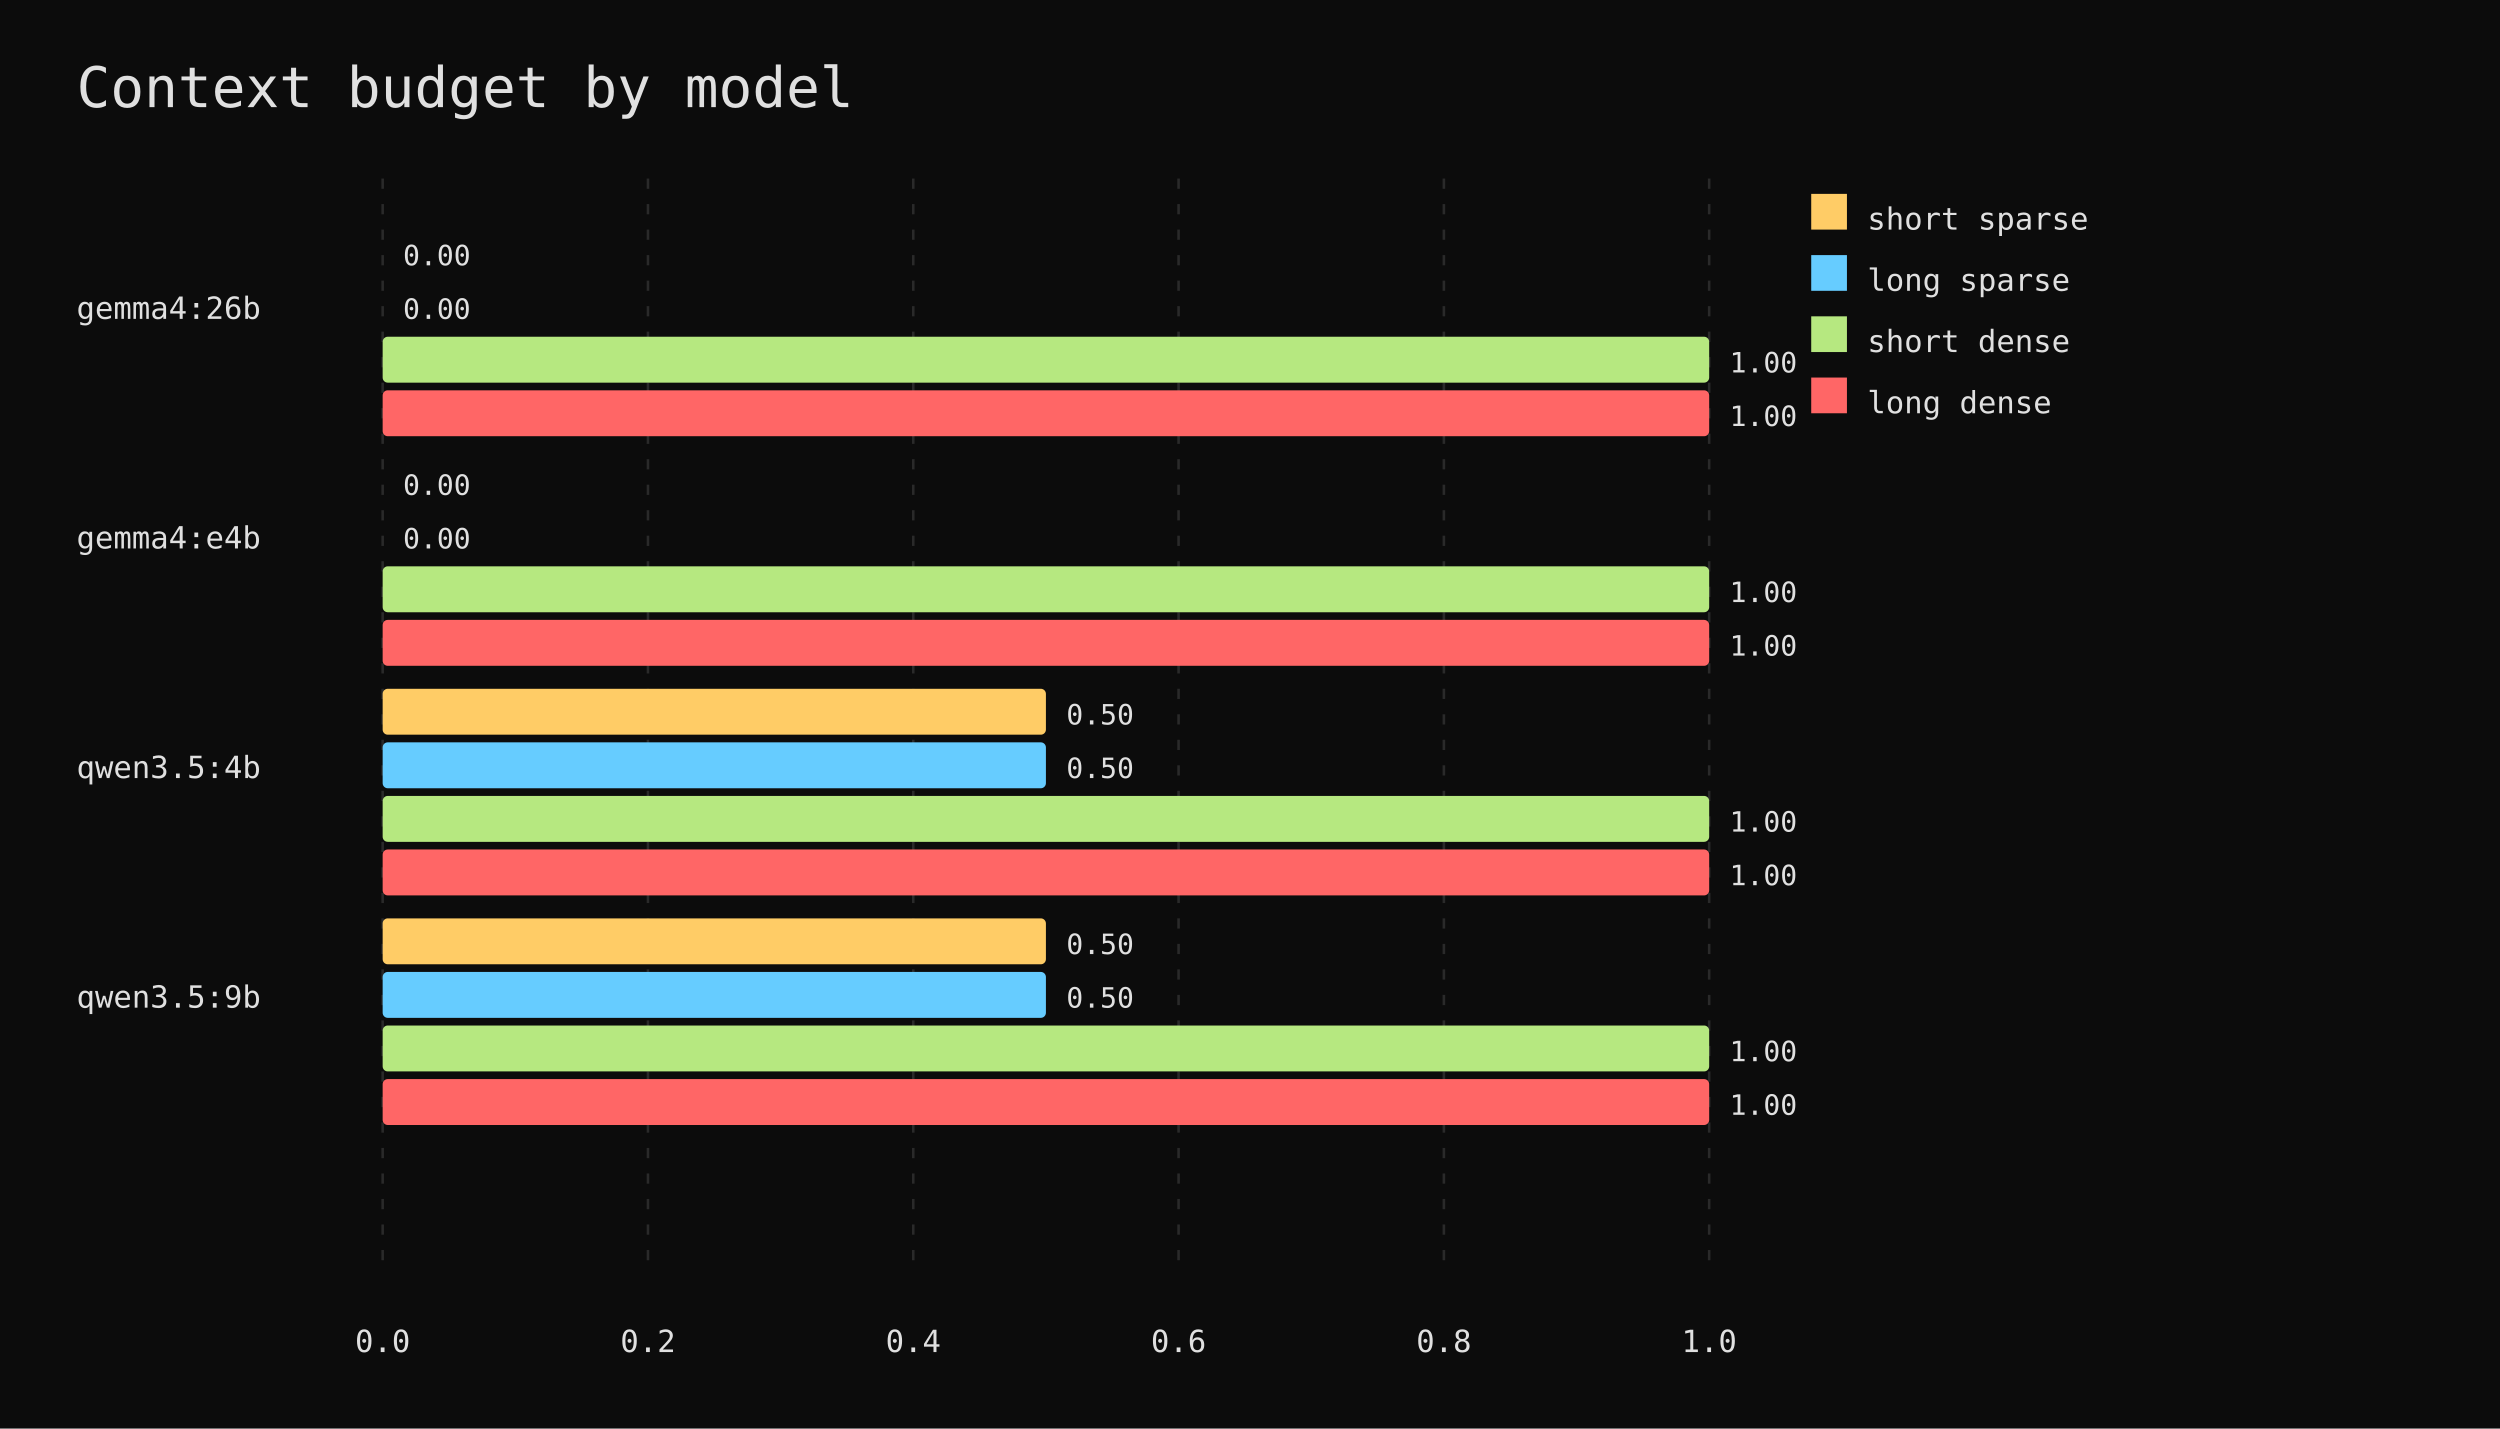
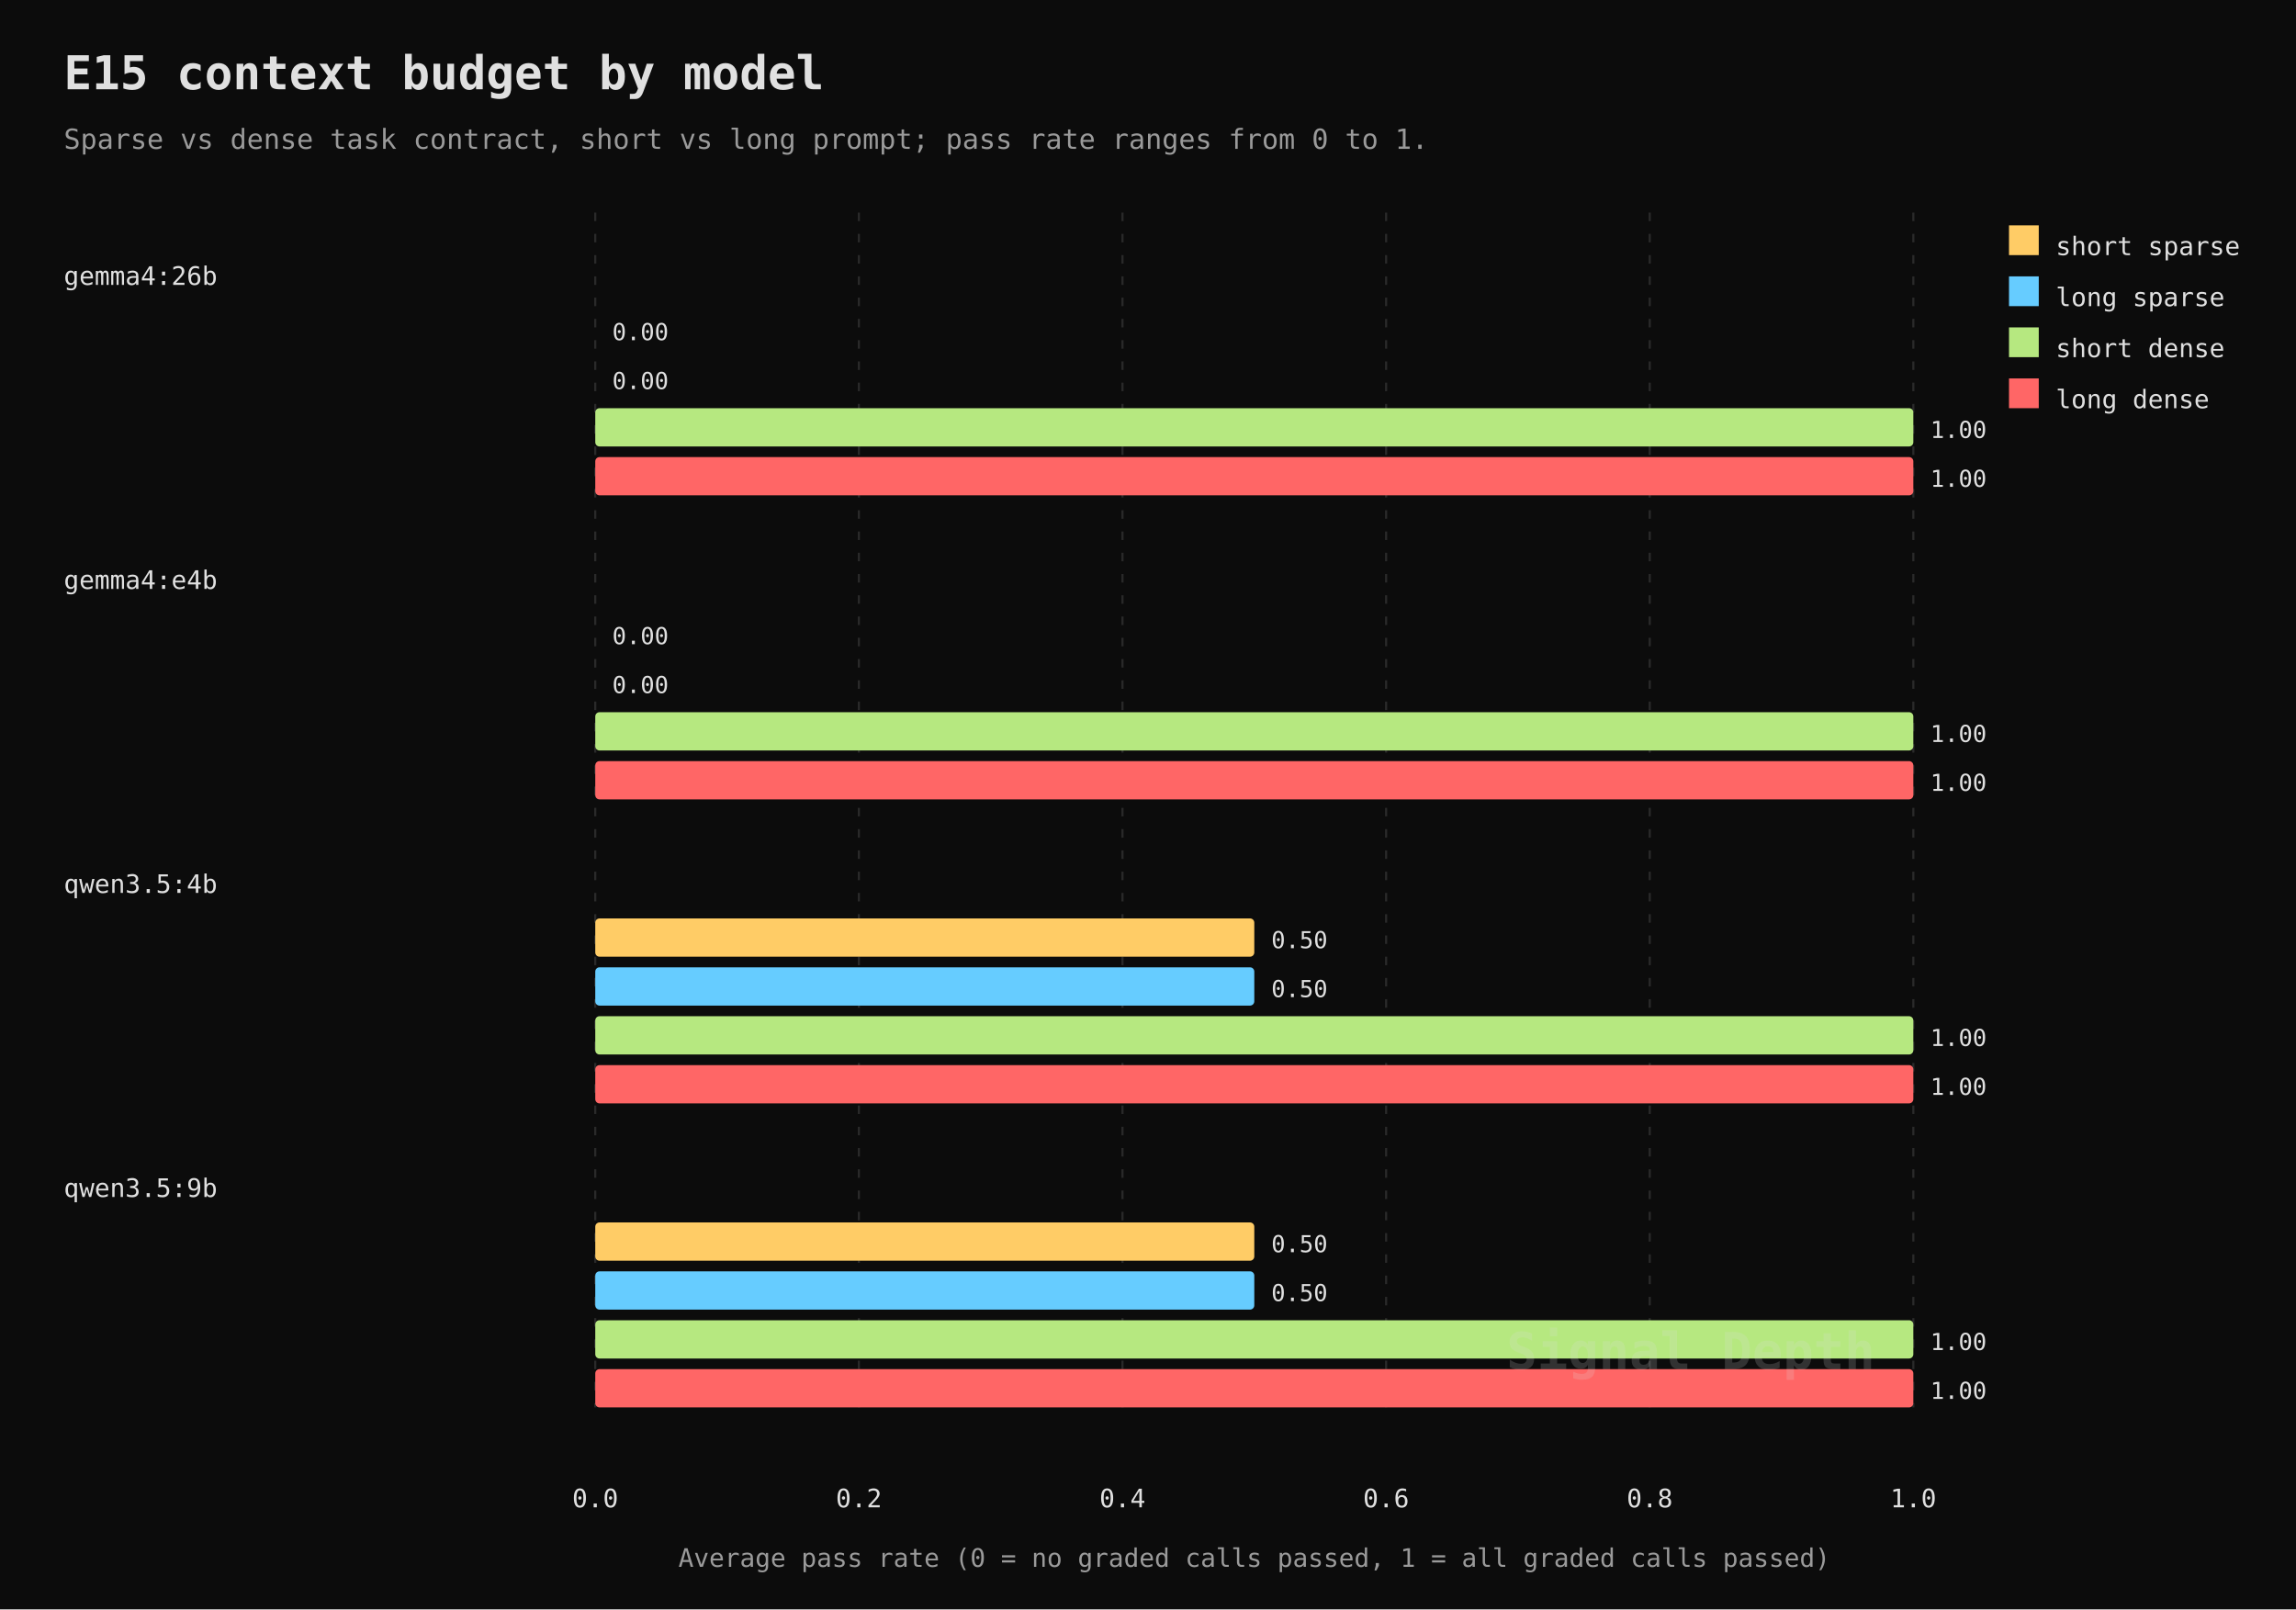
- <svg xmlns="http://www.w3.org/2000/svg" width="980" height="560" viewBox="0 0 980 560">
+ <svg xmlns="http://www.w3.org/2000/svg" width="1080" height="757" viewBox="0 0 1080 757">
  <rect width="100%" height="100%" fill="#0c0c0c" />
  <g font-family="JetBrains Mono, Menlo, monospace" font-size="14" fill="#e0e0e0">
-     <text x="30" y="42" font-size="22" text-anchor="start">Context budget by model</text>
-     <line x1="150" y1="70" x2="150" y2="495" stroke="#2a2a2a" stroke-dasharray="4 6" />
-     <text x="150" y="530" font-size="12" text-anchor="middle">0.0</text>
-     <line x1="254" y1="70" x2="254" y2="495" stroke="#2a2a2a" stroke-dasharray="4 6" />
-     <text x="254" y="530" font-size="12" text-anchor="middle">0.2</text>
-     <line x1="358" y1="70" x2="358" y2="495" stroke="#2a2a2a" stroke-dasharray="4 6" />
-     <text x="358" y="530" font-size="12" text-anchor="middle">0.4</text>
-     <line x1="462" y1="70" x2="462" y2="495" stroke="#2a2a2a" stroke-dasharray="4 6" />
-     <text x="462" y="530" font-size="12" text-anchor="middle">0.6</text>
-     <line x1="566" y1="70" x2="566" y2="495" stroke="#2a2a2a" stroke-dasharray="4 6" />
-     <text x="566" y="530" font-size="12" text-anchor="middle">0.8</text>
-     <line x1="670" y1="70" x2="670" y2="495" stroke="#2a2a2a" stroke-dasharray="4 6" />
-     <text x="670" y="530" font-size="12" text-anchor="middle">1.0</text>
-     <text x="30" y="125" font-size="12" text-anchor="start">gemma4:26b</text>
-     <rect x="150" y="90" width="0" height="18" rx="2" fill="#ffcc66" />
-     <text x="158" y="104" font-size="11" text-anchor="start">0.00</text>
-     <rect x="150" y="111" width="0" height="18" rx="2" fill="#66ccff" />
-     <text x="158" y="125" font-size="11" text-anchor="start">0.00</text>
-     <rect x="150" y="132" width="520" height="18" rx="2" fill="#b6e880" />
-     <text x="678" y="146" font-size="11" text-anchor="start">1.00</text>
-     <rect x="150" y="153" width="520" height="18" rx="2" fill="#ff6666" />
-     <text x="678" y="167" font-size="11" text-anchor="start">1.00</text>
-     <text x="30" y="215" font-size="12" text-anchor="start">gemma4:e4b</text>
-     <rect x="150" y="180" width="0" height="18" rx="2" fill="#ffcc66" />
-     <text x="158" y="194" font-size="11" text-anchor="start">0.00</text>
-     <rect x="150" y="201" width="0" height="18" rx="2" fill="#66ccff" />
-     <text x="158" y="215" font-size="11" text-anchor="start">0.00</text>
-     <rect x="150" y="222" width="520" height="18" rx="2" fill="#b6e880" />
-     <text x="678" y="236" font-size="11" text-anchor="start">1.00</text>
-     <rect x="150" y="243" width="520" height="18" rx="2" fill="#ff6666" />
-     <text x="678" y="257" font-size="11" text-anchor="start">1.00</text>
-     <text x="30" y="305" font-size="12" text-anchor="start">qwen3.5:4b</text>
-     <rect x="150" y="270" width="260" height="18" rx="2" fill="#ffcc66" />
-     <text x="418" y="284" font-size="11" text-anchor="start">0.50</text>
-     <rect x="150" y="291" width="260" height="18" rx="2" fill="#66ccff" />
-     <text x="418" y="305" font-size="11" text-anchor="start">0.50</text>
-     <rect x="150" y="312" width="520" height="18" rx="2" fill="#b6e880" />
-     <text x="678" y="326" font-size="11" text-anchor="start">1.00</text>
-     <rect x="150" y="333" width="520" height="18" rx="2" fill="#ff6666" />
-     <text x="678" y="347" font-size="11" text-anchor="start">1.00</text>
-     <text x="30" y="395" font-size="12" text-anchor="start">qwen3.5:9b</text>
-     <rect x="150" y="360" width="260" height="18" rx="2" fill="#ffcc66" />
-     <text x="418" y="374" font-size="11" text-anchor="start">0.50</text>
-     <rect x="150" y="381" width="260" height="18" rx="2" fill="#66ccff" />
-     <text x="418" y="395" font-size="11" text-anchor="start">0.50</text>
-     <rect x="150" y="402" width="520" height="18" rx="2" fill="#b6e880" />
-     <text x="678" y="416" font-size="11" text-anchor="start">1.00</text>
-     <rect x="150" y="423" width="520" height="18" rx="2" fill="#ff6666" />
-     <text x="678" y="437" font-size="11" text-anchor="start">1.00</text>
-     <rect x="710" y="76" width="14" height="14" fill="#ffcc66" />
-     <text x="732" y="90" font-size="12" text-anchor="start">short sparse</text>
-     <rect x="710" y="100" width="14" height="14" fill="#66ccff" />
-     <text x="732" y="114" font-size="12" text-anchor="start">long sparse</text>
-     <rect x="710" y="124" width="14" height="14" fill="#b6e880" />
-     <text x="732" y="138" font-size="12" text-anchor="start">short dense</text>
-     <rect x="710" y="148" width="14" height="14" fill="#ff6666" />
-     <text x="732" y="162" font-size="12" text-anchor="start">long dense</text>
+     <text x="30" y="42" font-size="22" text-anchor="start" font-weight="700">E15 context budget by model</text>
+     <text x="30" y="70" font-size="13" text-anchor="start" fill="#9a9a9a">Sparse vs dense task contract, short vs long prompt; pass rate ranges from 0 to 1.</text>
+     <line x1="280" y1="100" x2="280" y2="662" stroke="#2a2a2a" stroke-dasharray="4 6" />
+     <text x="280" y="709" font-size="12" text-anchor="middle">0.0</text>
+     <line x1="404" y1="100" x2="404" y2="662" stroke="#2a2a2a" stroke-dasharray="4 6" />
+     <text x="404" y="709" font-size="12" text-anchor="middle">0.2</text>
+     <line x1="528" y1="100" x2="528" y2="662" stroke="#2a2a2a" stroke-dasharray="4 6" />
+     <text x="528" y="709" font-size="12" text-anchor="middle">0.4</text>
+     <line x1="652" y1="100" x2="652" y2="662" stroke="#2a2a2a" stroke-dasharray="4 6" />
+     <text x="652" y="709" font-size="12" text-anchor="middle">0.6</text>
+     <line x1="776" y1="100" x2="776" y2="662" stroke="#2a2a2a" stroke-dasharray="4 6" />
+     <text x="776" y="709" font-size="12" text-anchor="middle">0.8</text>
+     <line x1="900" y1="100" x2="900" y2="662" stroke="#2a2a2a" stroke-dasharray="4 6" />
+     <text x="900" y="709" font-size="12" text-anchor="middle">1.0</text>
+     <text x="30" y="134" font-size="12" text-anchor="start">gemma4:26b</text>
+     <rect x="280" y="146" width="0" height="18" rx="2" fill="#ffcc66" />
+     <text x="288" y="160" font-size="11" text-anchor="start">0.00</text>
+     <rect x="280" y="169" width="0" height="18" rx="2" fill="#66ccff" />
+     <text x="288" y="183" font-size="11" text-anchor="start">0.00</text>
+     <rect x="280" y="192" width="620" height="18" rx="2" fill="#b6e880" />
+     <text x="908" y="206" font-size="11" text-anchor="start">1.00</text>
+     <rect x="280" y="215" width="620" height="18" rx="2" fill="#ff6666" />
+     <text x="908" y="229" font-size="11" text-anchor="start">1.00</text>
+     <text x="30" y="277" font-size="12" text-anchor="start">gemma4:e4b</text>
+     <rect x="280" y="289" width="0" height="18" rx="2" fill="#ffcc66" />
+     <text x="288" y="303" font-size="11" text-anchor="start">0.00</text>
+     <rect x="280" y="312" width="0" height="18" rx="2" fill="#66ccff" />
+     <text x="288" y="326" font-size="11" text-anchor="start">0.00</text>
+     <rect x="280" y="335" width="620" height="18" rx="2" fill="#b6e880" />
+     <text x="908" y="349" font-size="11" text-anchor="start">1.00</text>
+     <rect x="280" y="358" width="620" height="18" rx="2" fill="#ff6666" />
+     <text x="908" y="372" font-size="11" text-anchor="start">1.00</text>
+     <text x="30" y="420" font-size="12" text-anchor="start">qwen3.5:4b</text>
+     <rect x="280" y="432" width="310" height="18" rx="2" fill="#ffcc66" />
+     <text x="598" y="446" font-size="11" text-anchor="start">0.50</text>
+     <rect x="280" y="455" width="310" height="18" rx="2" fill="#66ccff" />
+     <text x="598" y="469" font-size="11" text-anchor="start">0.50</text>
+     <rect x="280" y="478" width="620" height="18" rx="2" fill="#b6e880" />
+     <text x="908" y="492" font-size="11" text-anchor="start">1.00</text>
+     <rect x="280" y="501" width="620" height="18" rx="2" fill="#ff6666" />
+     <text x="908" y="515" font-size="11" text-anchor="start">1.00</text>
+     <text x="30" y="563" font-size="12" text-anchor="start">qwen3.5:9b</text>
+     <rect x="280" y="575" width="310" height="18" rx="2" fill="#ffcc66" />
+     <text x="598" y="589" font-size="11" text-anchor="start">0.50</text>
+     <rect x="280" y="598" width="310" height="18" rx="2" fill="#66ccff" />
+     <text x="598" y="612" font-size="11" text-anchor="start">0.50</text>
+     <rect x="280" y="621" width="620" height="18" rx="2" fill="#b6e880" />
+     <text x="908" y="635" font-size="11" text-anchor="start">1.00</text>
+     <rect x="280" y="644" width="620" height="18" rx="2" fill="#ff6666" />
+     <text x="908" y="658" font-size="11" text-anchor="start">1.00</text>
+     <rect x="945" y="106" width="14" height="14" fill="#ffcc66" />
+     <text x="967" y="120" font-size="12" text-anchor="start">short sparse</text>
+     <rect x="945" y="130" width="14" height="14" fill="#66ccff" />
+     <text x="967" y="144" font-size="12" text-anchor="start">long sparse</text>
+     <rect x="945" y="154" width="14" height="14" fill="#b6e880" />
+     <text x="967" y="168" font-size="12" text-anchor="start">short dense</text>
+     <rect x="945" y="178" width="14" height="14" fill="#ff6666" />
+     <text x="967" y="192" font-size="12" text-anchor="start">long dense</text>
+     <text x="590" y="737" font-size="12" text-anchor="middle" fill="#9a9a9a">Average pass rate (0 = no graded calls passed, 1 = all graded calls passed)</text>
+     <text x="882" y="644" font-size="24" text-anchor="end" fill="#e0e0e0" opacity="0.18" font-weight="700">Signal Depth</text>
  </g>
</svg>
